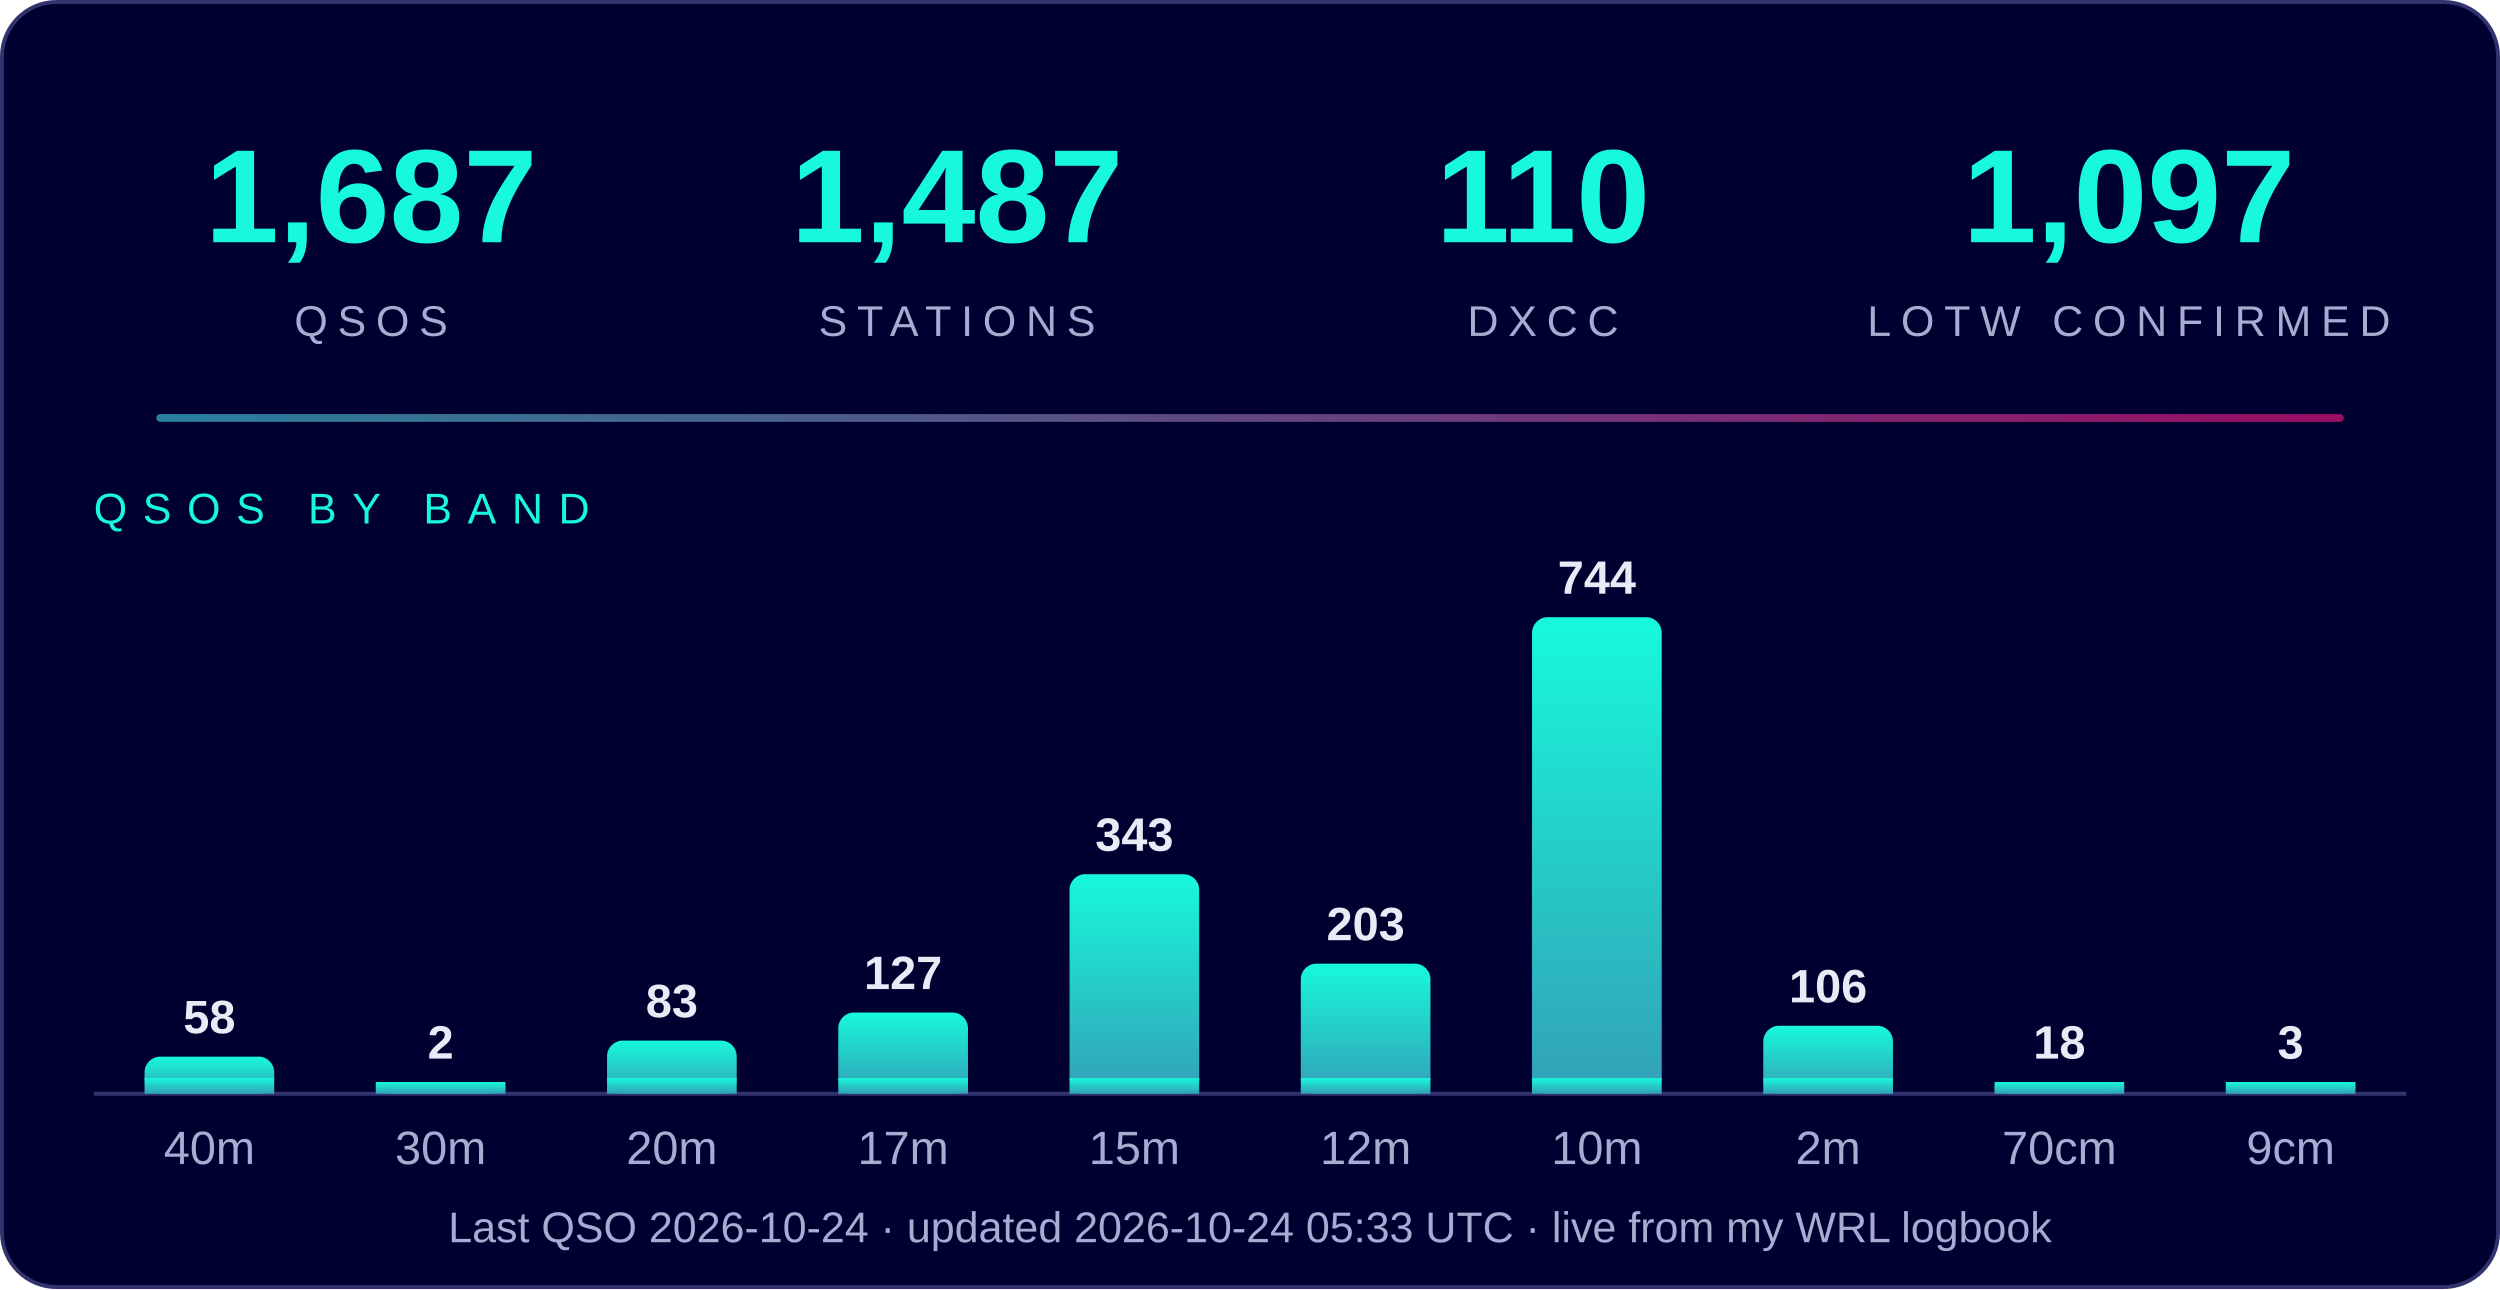
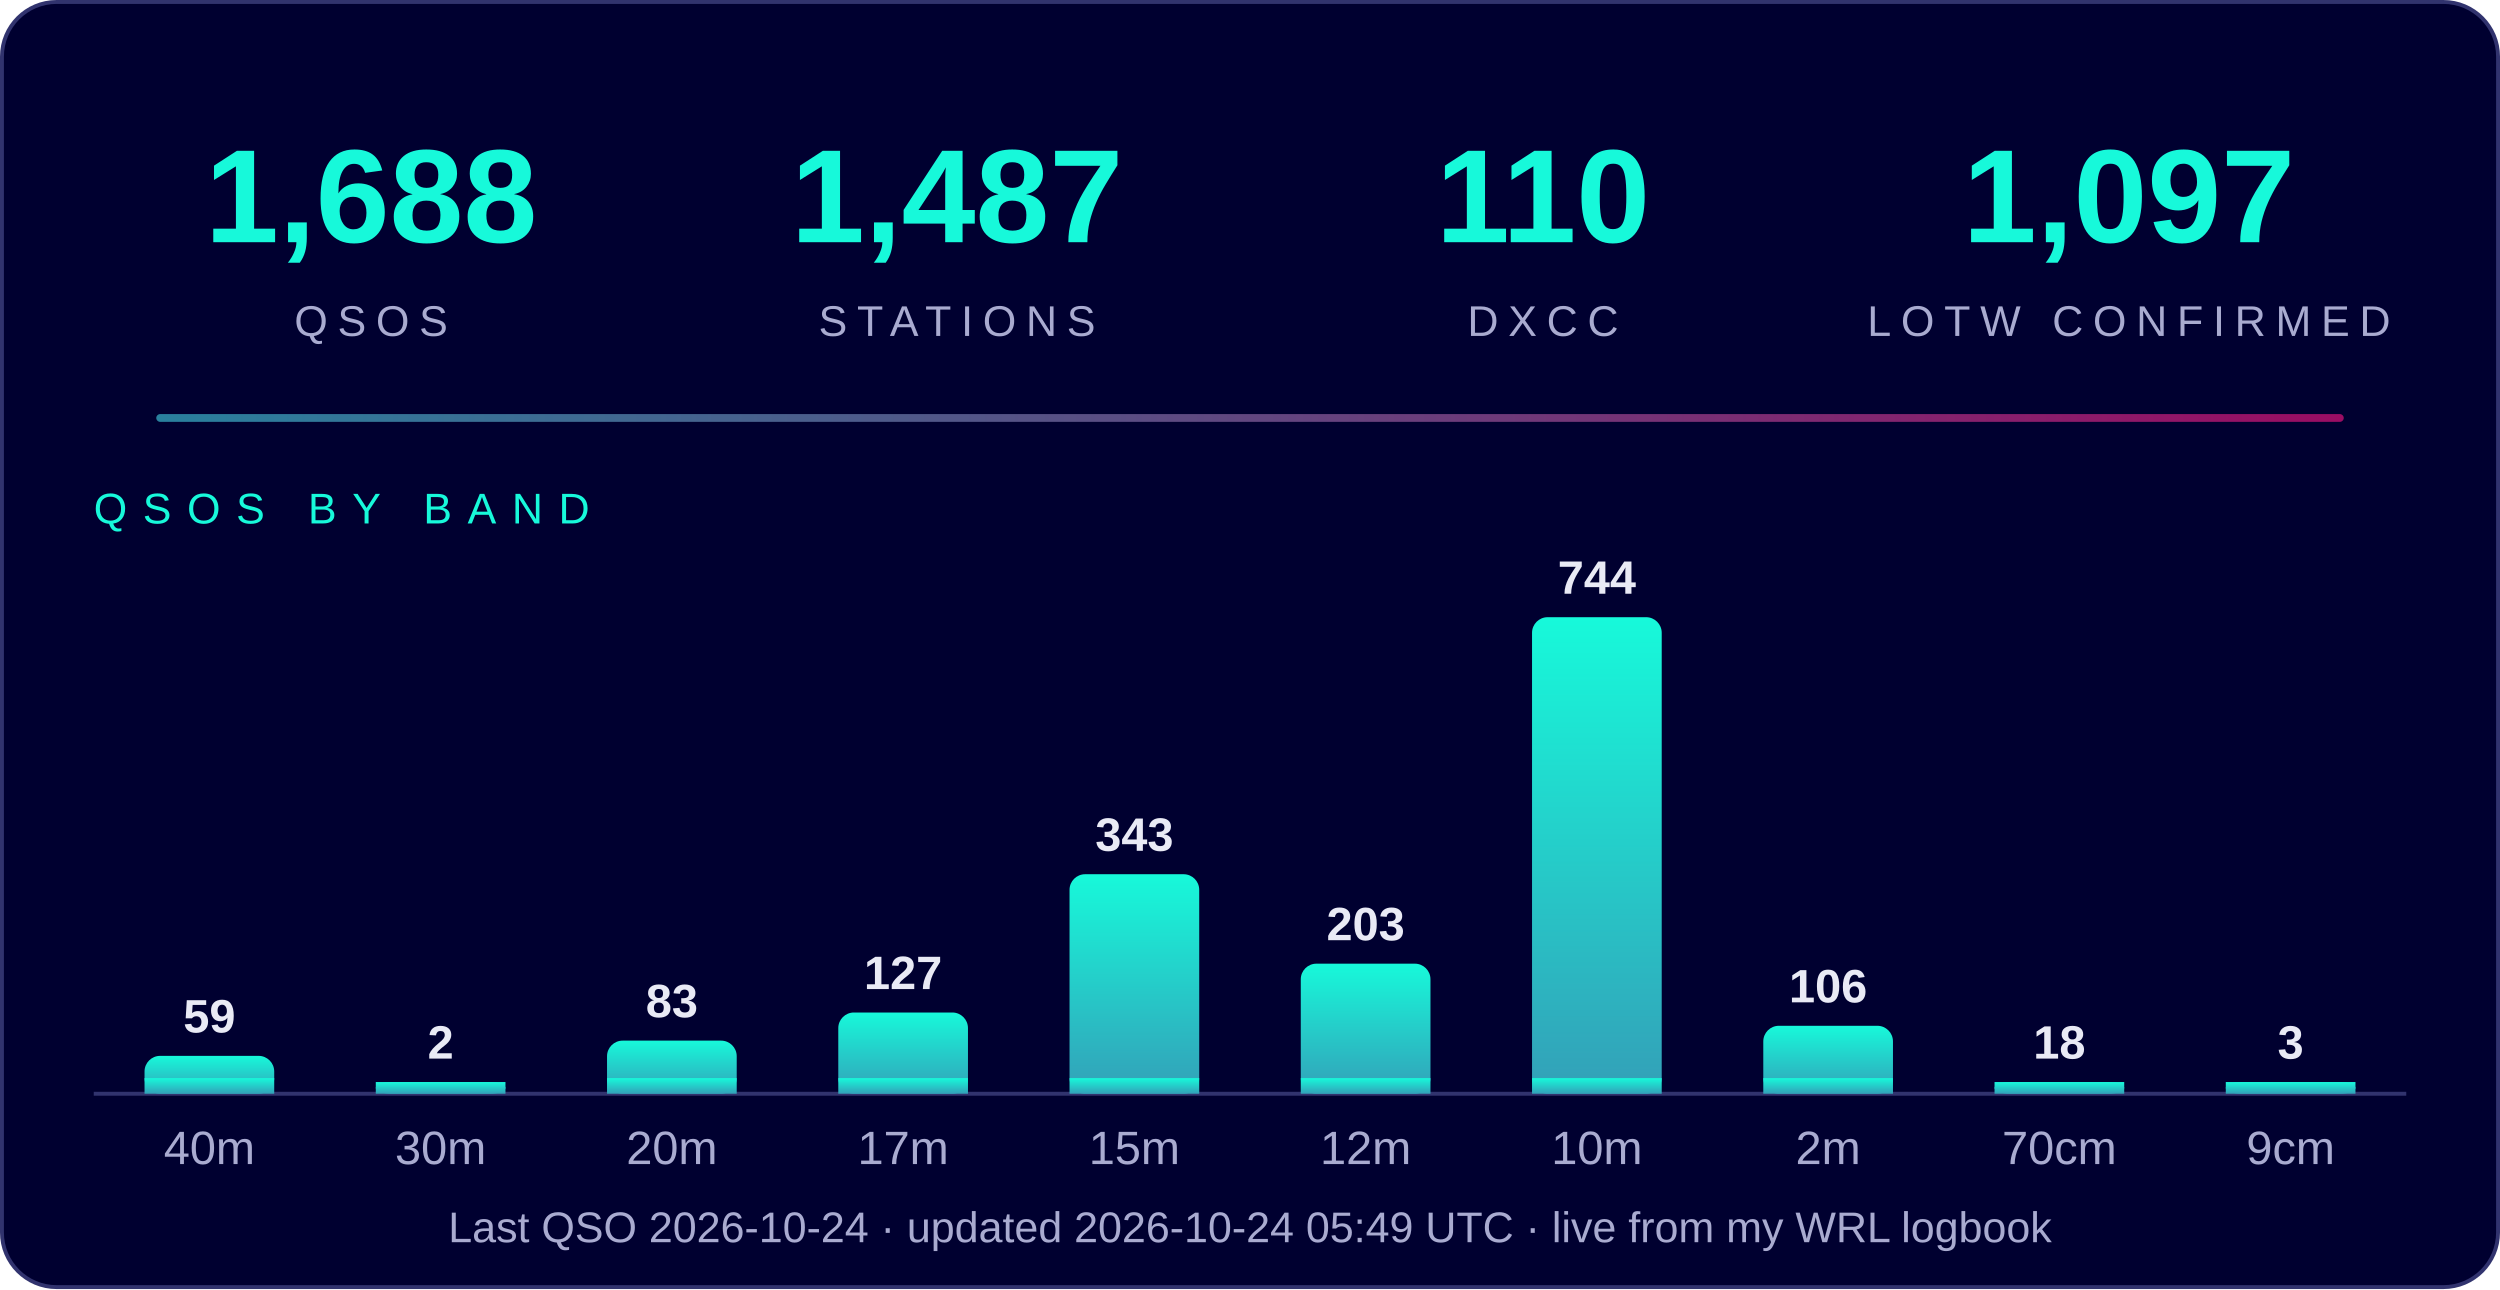
<svg xmlns="http://www.w3.org/2000/svg" width="640" height="330" viewBox="0 0 640 330" font-family="Segoe UI, Arial, Helvetica, sans-serif">
  <defs>
    <linearGradient id="g" x1="0" y1="1" x2="0" y2="0">
      <stop offset="0" stop-color="#33a0b8" />
      <stop offset="1" stop-color="#17f9da" />
    </linearGradient>
    <linearGradient id="line" x1="0" x2="1">
      <stop offset="0" stop-color="#33a0b8" />
      <stop offset="1" stop-color="#c0106f" />
    </linearGradient>
  </defs>
  <rect x="0.5" y="0.5" width="639" height="329" rx="14" fill="#000030" stroke="#31336e" />
-   <text x="95" y="62" text-anchor="middle" font-size="34" font-weight="800" fill="#17f9da">1,687</text>
+   <text x="95" y="62" text-anchor="middle" font-size="34" font-weight="800" fill="#17f9da">1,688</text>
  <text x="95" y="86" text-anchor="middle" font-size="11" letter-spacing="2.5" fill="#a9abd0">QSOS</text>
  <text x="245" y="62" text-anchor="middle" font-size="34" font-weight="800" fill="#17f9da">1,487</text>
  <text x="245" y="86" text-anchor="middle" font-size="11" letter-spacing="2.5" fill="#a9abd0">STATIONS</text>
  <text x="395" y="62" text-anchor="middle" font-size="34" font-weight="800" fill="#17f9da">110</text>
  <text x="395" y="86" text-anchor="middle" font-size="11" letter-spacing="2.5" fill="#a9abd0">DXCC</text>
  <text x="545" y="62" text-anchor="middle" font-size="34" font-weight="800" fill="#17f9da">1,097</text>
  <text x="545" y="86" text-anchor="middle" font-size="11" letter-spacing="2.5" fill="#a9abd0">LOTW CONFIRMED</text>
  <rect x="40" y="106" width="560" height="2" rx="1" fill="url(#line)" opacity="0.8" />
  <text x="24" y="134" font-size="11" letter-spacing="4" fill="#17f9da">QSOS BY BAND</text>
  <line x1="24" y1="280" x2="616" y2="280" stroke="#31336e" />
-   <rect x="37.0" y="270.5" width="33.2" height="9.5" rx="4" fill="url(#g)" />
+   <rect x="37.0" y="270.3" width="33.2" height="9.7" rx="4" fill="url(#g)" />
  <rect x="37.0" y="276.0" width="33.2" height="4.0" fill="url(#g)" />
-   <text x="53.6" y="264.5" text-anchor="middle" font-size="12" font-weight="bold" fill="#e9eaf5">58</text>
+   <text x="53.6" y="264.3" text-anchor="middle" font-size="12" font-weight="bold" fill="#e9eaf5">59</text>
  <text x="53.6" y="298" text-anchor="middle" font-size="12" fill="#a9abd0">40m</text>
  <rect x="96.2" y="277.0" width="33.2" height="3.0" rx="4" fill="url(#g)" />
  <rect x="96.2" y="277.0" width="33.2" height="3.0" fill="url(#g)" />
  <text x="112.8" y="271.0" text-anchor="middle" font-size="12" font-weight="bold" fill="#e9eaf5">2</text>
  <text x="112.8" y="298" text-anchor="middle" font-size="12" fill="#a9abd0">30m</text>
  <rect x="155.4" y="266.4" width="33.2" height="13.6" rx="4" fill="url(#g)" />
  <rect x="155.4" y="276.0" width="33.2" height="4.0" fill="url(#g)" />
  <text x="172.0" y="260.4" text-anchor="middle" font-size="12" font-weight="bold" fill="#e9eaf5">83</text>
  <text x="172.0" y="298" text-anchor="middle" font-size="12" fill="#a9abd0">20m</text>
  <rect x="214.6" y="259.2" width="33.2" height="20.8" rx="4" fill="url(#g)" />
  <rect x="214.6" y="276.0" width="33.2" height="4.0" fill="url(#g)" />
  <text x="231.2" y="253.2" text-anchor="middle" font-size="12" font-weight="bold" fill="#e9eaf5">127</text>
  <text x="231.2" y="298" text-anchor="middle" font-size="12" fill="#a9abd0">17m</text>
  <rect x="273.8" y="223.8" width="33.2" height="56.2" rx="4" fill="url(#g)" />
  <rect x="273.8" y="276.0" width="33.2" height="4.0" fill="url(#g)" />
  <text x="290.4" y="217.8" text-anchor="middle" font-size="12" font-weight="bold" fill="#e9eaf5">343</text>
  <text x="290.4" y="298" text-anchor="middle" font-size="12" fill="#a9abd0">15m</text>
  <rect x="333.0" y="246.7" width="33.2" height="33.3" rx="4" fill="url(#g)" />
  <rect x="333.0" y="276.0" width="33.2" height="4.0" fill="url(#g)" />
  <text x="349.6" y="240.7" text-anchor="middle" font-size="12" font-weight="bold" fill="#e9eaf5">203</text>
  <text x="349.6" y="298" text-anchor="middle" font-size="12" fill="#a9abd0">12m</text>
  <rect x="392.2" y="158.0" width="33.2" height="122.0" rx="4" fill="url(#g)" />
  <rect x="392.2" y="276.0" width="33.2" height="4.0" fill="url(#g)" />
  <text x="408.8" y="152.0" text-anchor="middle" font-size="12" font-weight="bold" fill="#e9eaf5">744</text>
  <text x="408.8" y="298" text-anchor="middle" font-size="12" fill="#a9abd0">10m</text>
  <rect x="451.4" y="262.6" width="33.2" height="17.4" rx="4" fill="url(#g)" />
  <rect x="451.4" y="276.0" width="33.2" height="4.0" fill="url(#g)" />
  <text x="468.0" y="256.6" text-anchor="middle" font-size="12" font-weight="bold" fill="#e9eaf5">106</text>
  <text x="468.0" y="298" text-anchor="middle" font-size="12" fill="#a9abd0">2m</text>
  <rect x="510.6" y="277.0" width="33.2" height="3.0" rx="4" fill="url(#g)" />
  <rect x="510.6" y="277.0" width="33.2" height="3.0" fill="url(#g)" />
  <text x="527.2" y="271.0" text-anchor="middle" font-size="12" font-weight="bold" fill="#e9eaf5">18</text>
  <text x="527.2" y="298" text-anchor="middle" font-size="12" fill="#a9abd0">70cm</text>
  <rect x="569.8" y="277.0" width="33.2" height="3.0" rx="4" fill="url(#g)" />
  <rect x="569.8" y="277.0" width="33.2" height="3.0" fill="url(#g)" />
  <text x="586.4" y="271.0" text-anchor="middle" font-size="12" font-weight="bold" fill="#e9eaf5">3</text>
  <text x="586.4" y="298" text-anchor="middle" font-size="12" fill="#a9abd0">9cm</text>
-   <text x="320" y="318" text-anchor="middle" font-size="11" fill="#a9abd0">Last QSO 2026-10-24  ·  updated 2026-10-24 05:33 UTC  ·  live from my WRL logbook</text>
+   <text x="320" y="318" text-anchor="middle" font-size="11" fill="#a9abd0">Last QSO 2026-10-24  ·  updated 2026-10-24 05:49 UTC  ·  live from my WRL logbook</text>
</svg>
